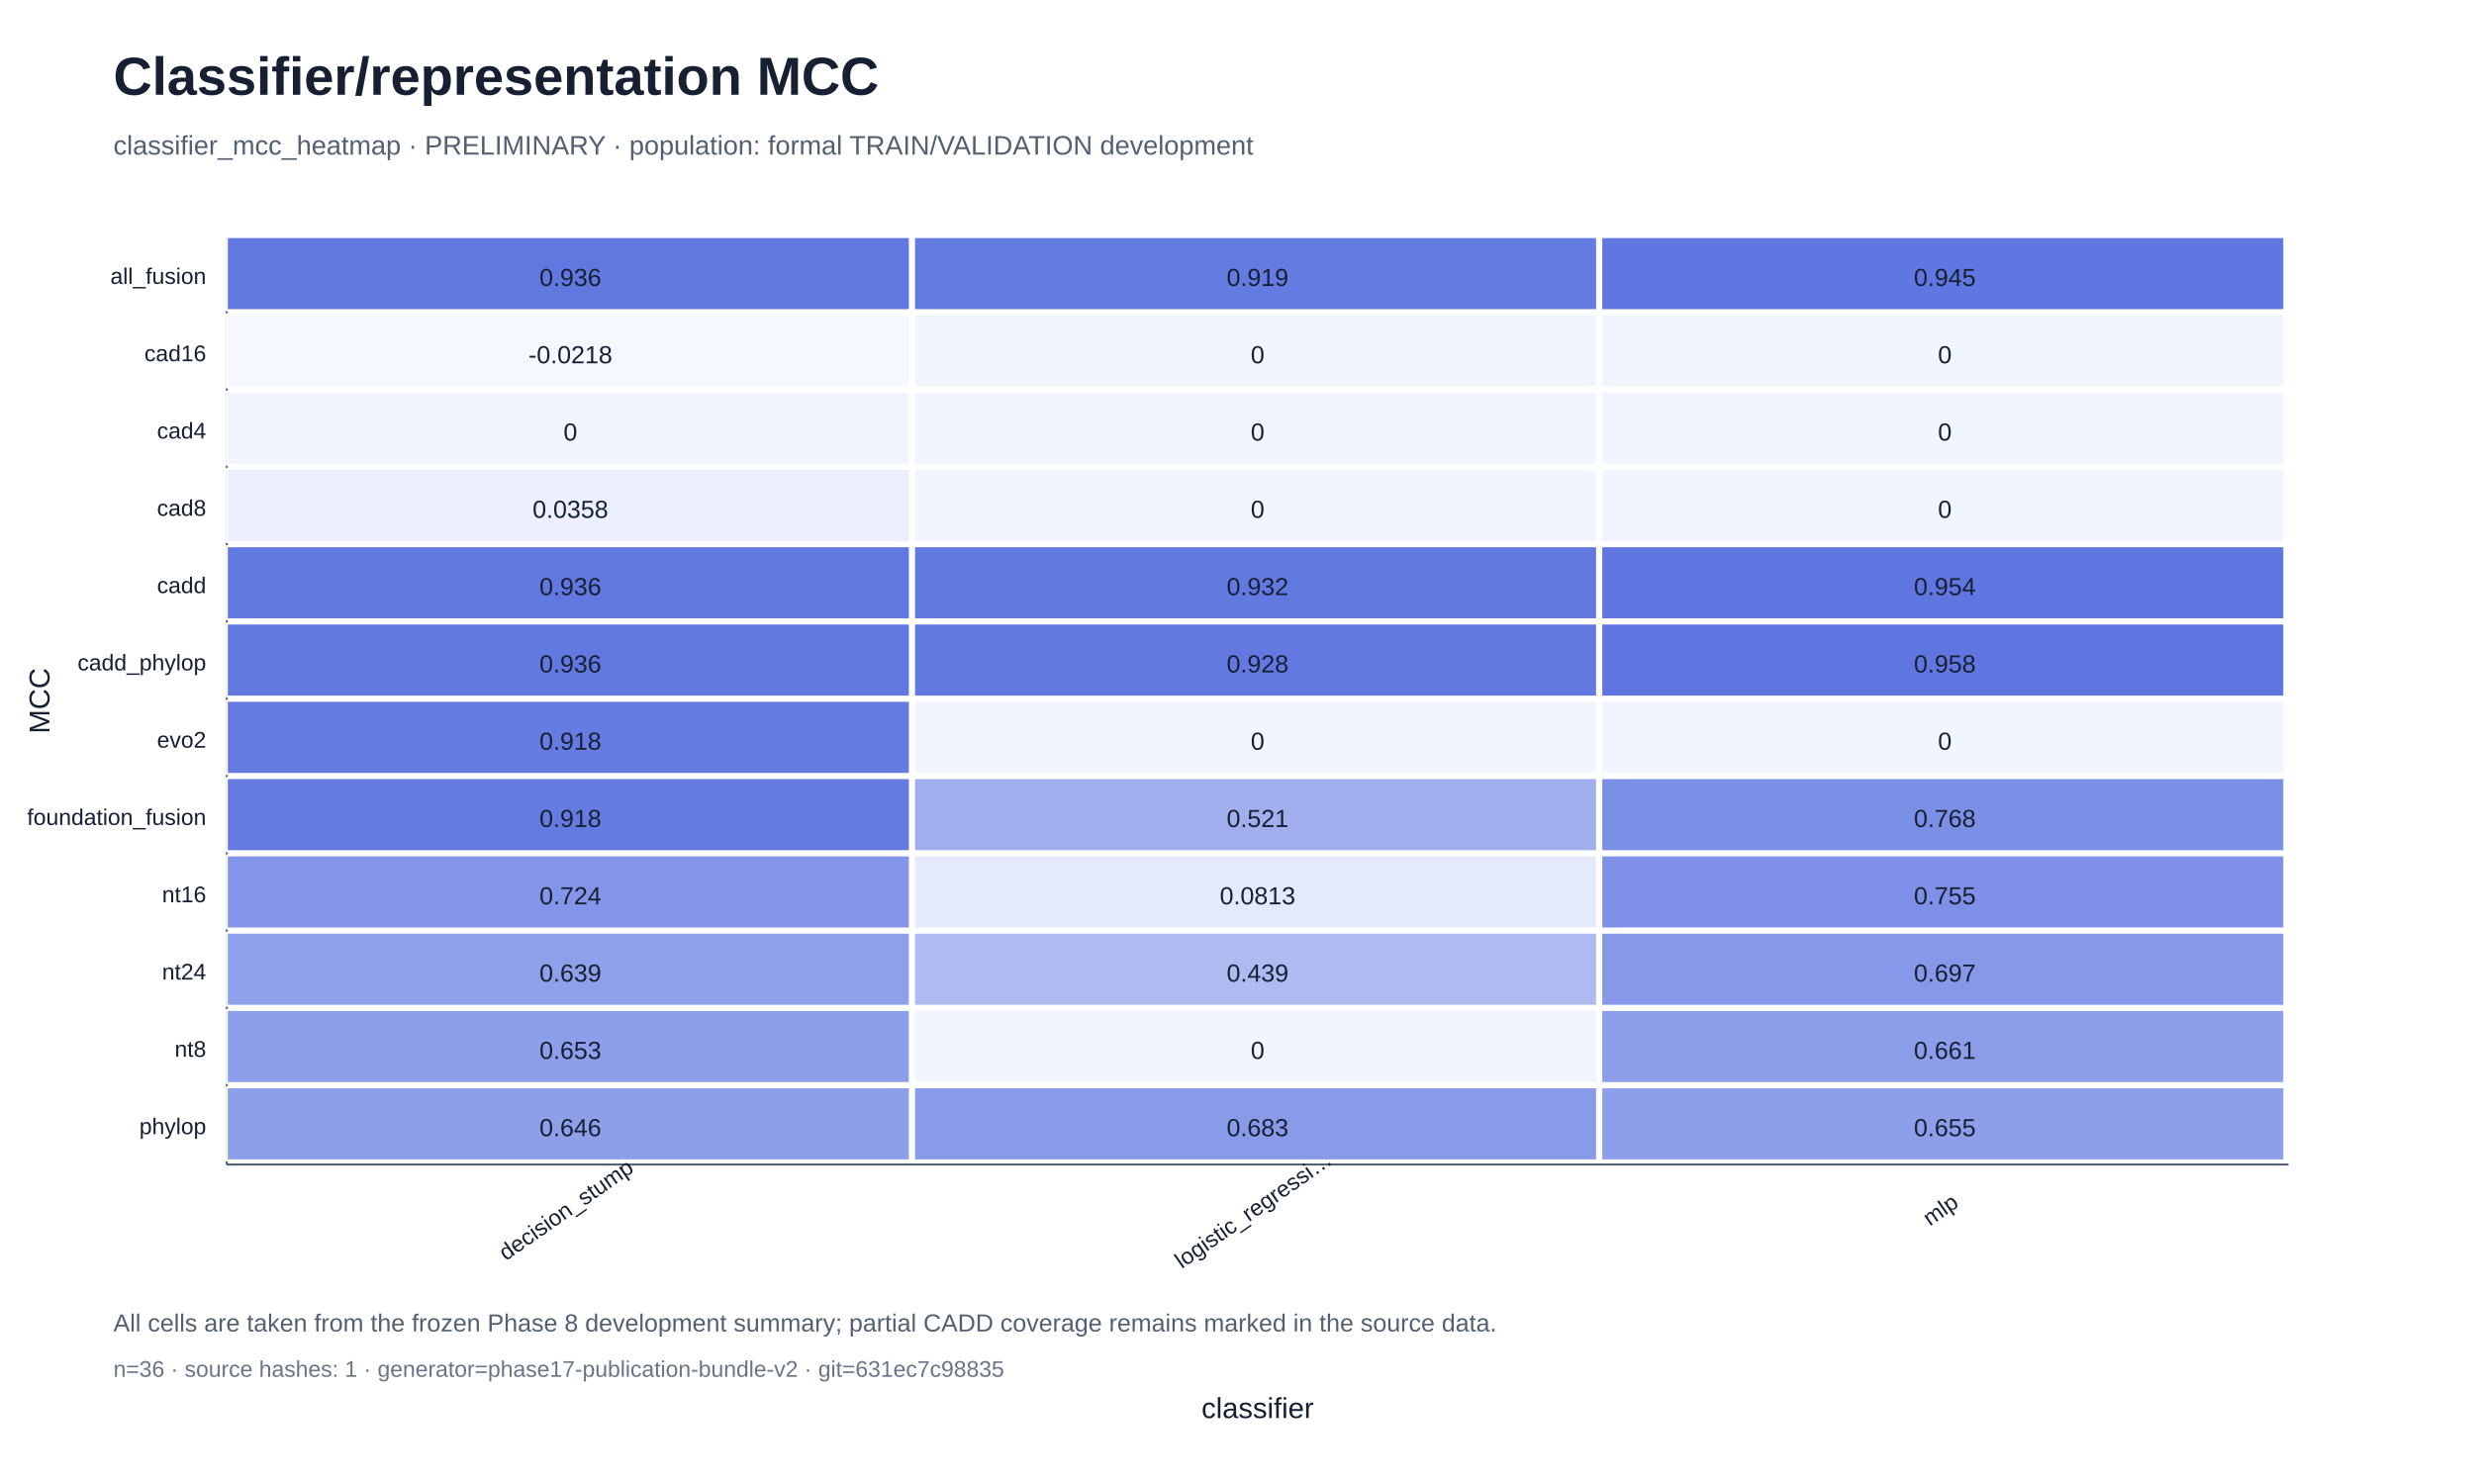
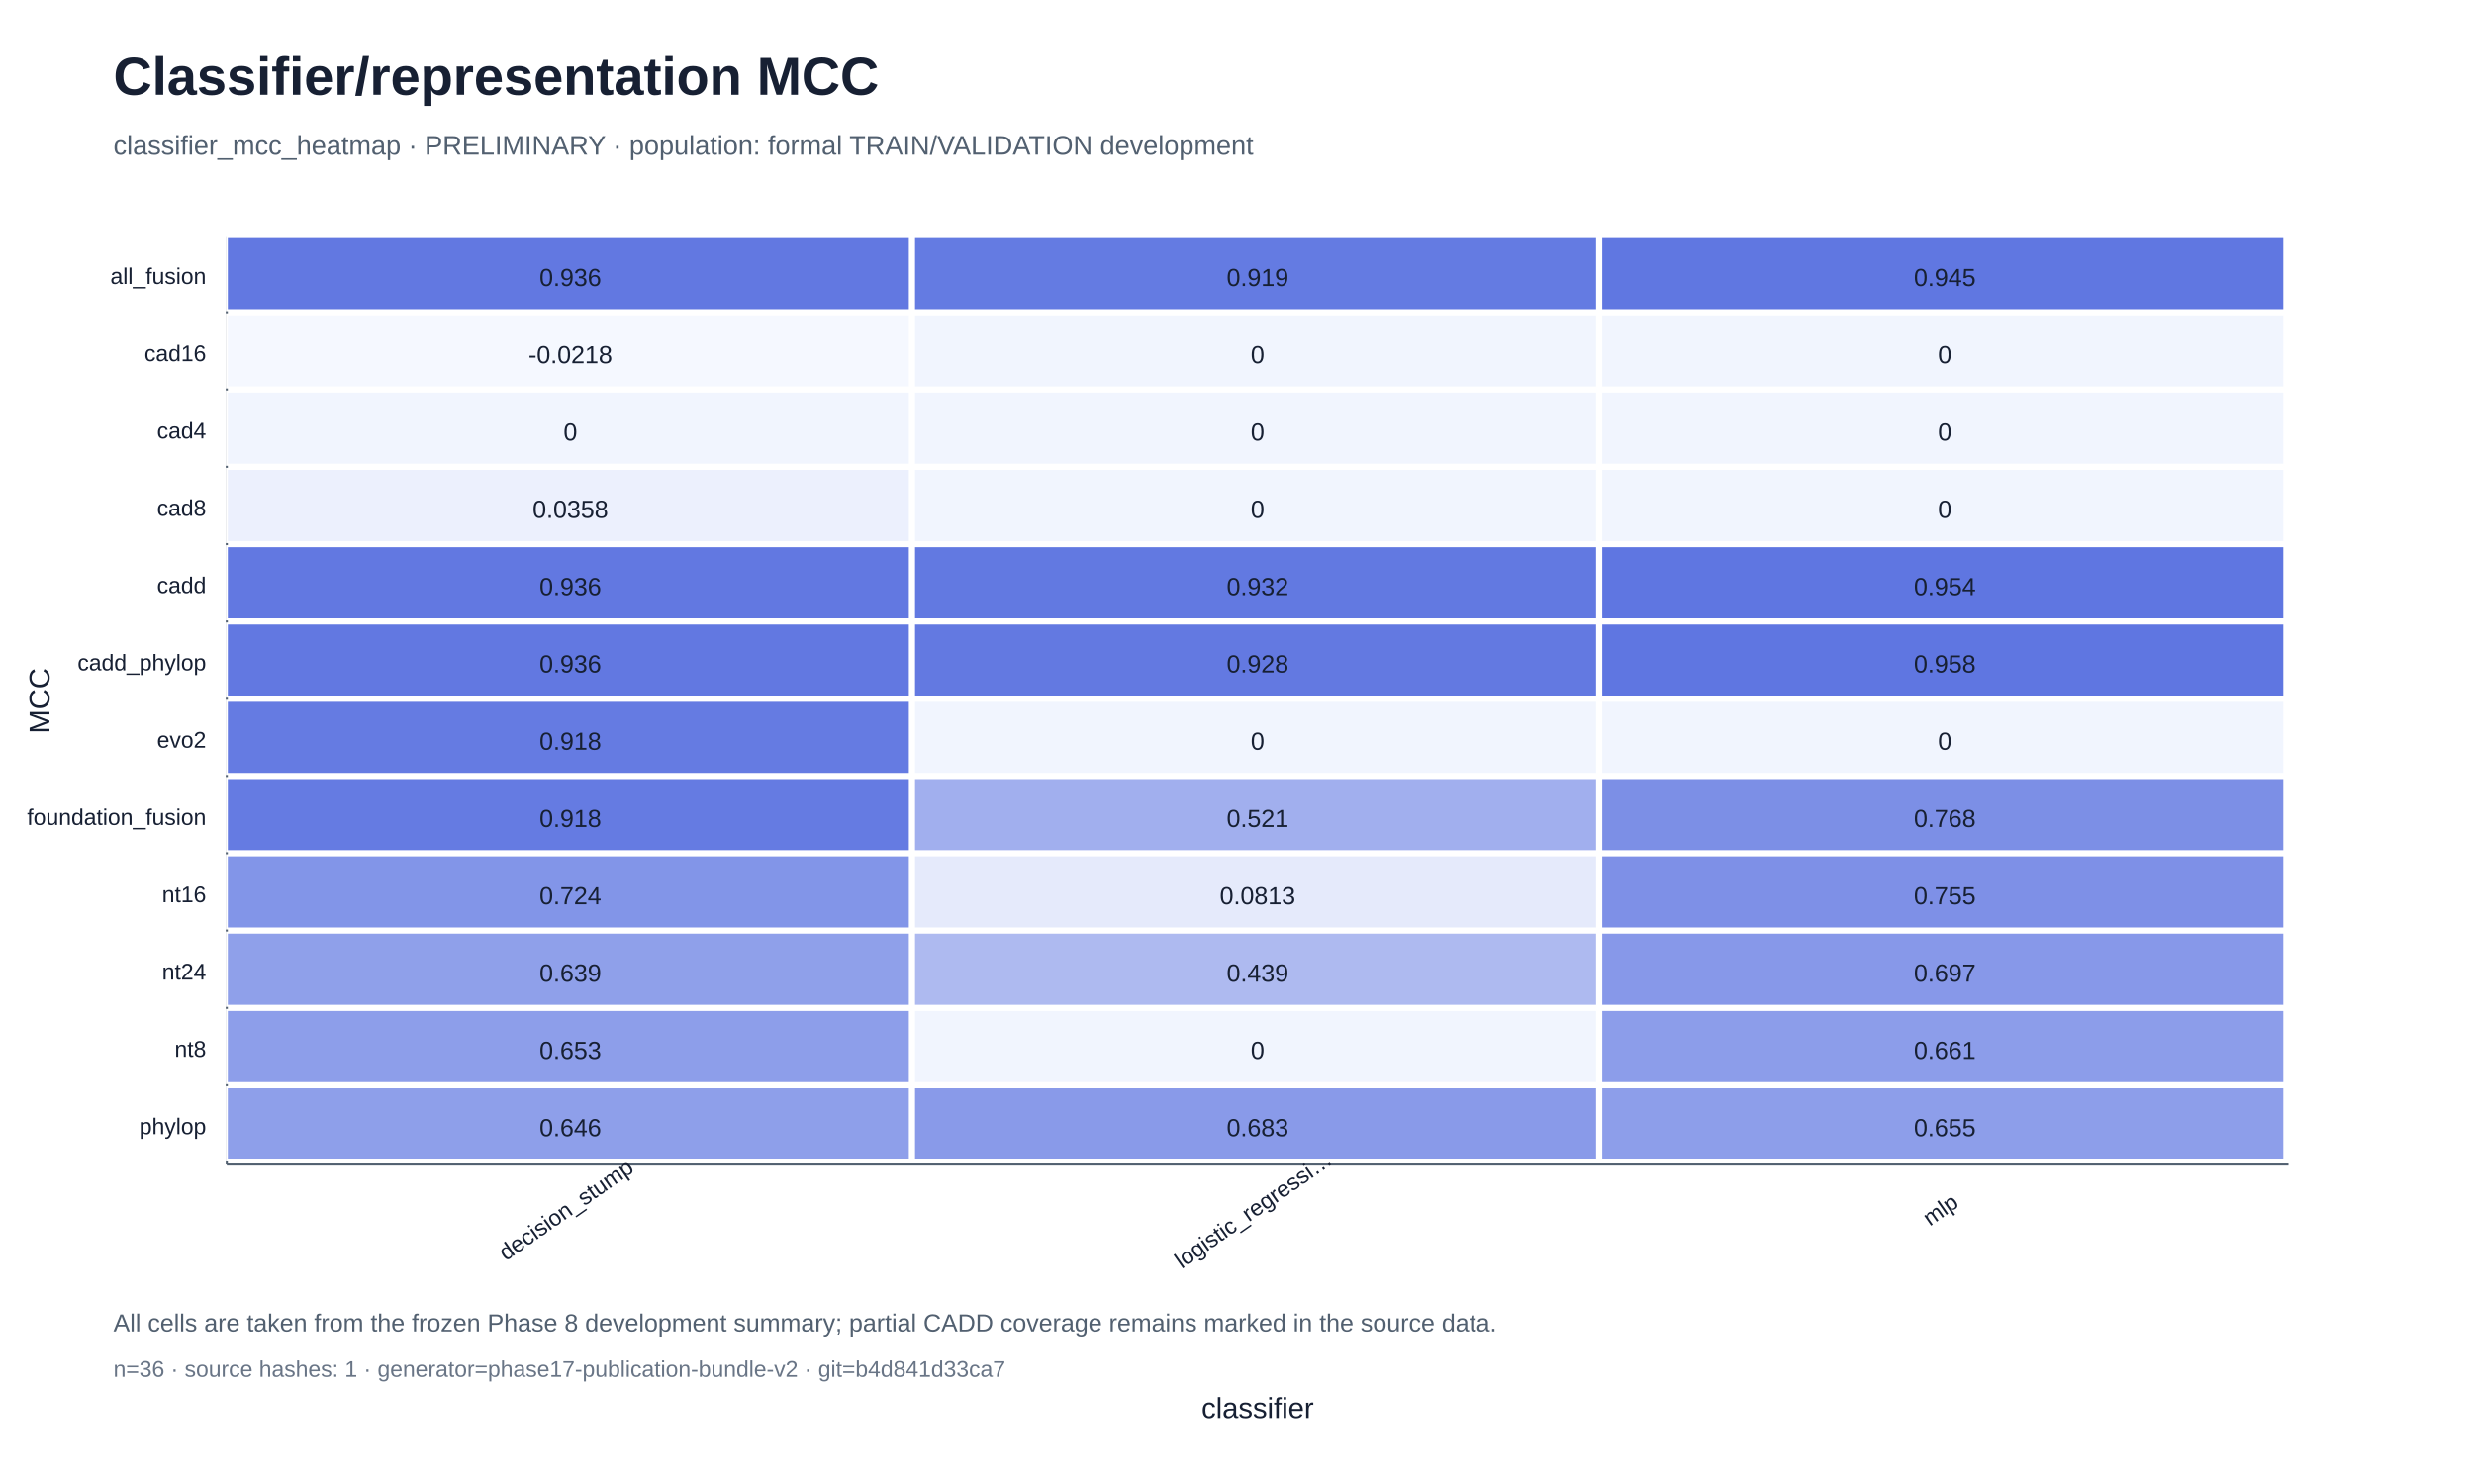
<svg xmlns="http://www.w3.org/2000/svg" width="1200" height="720" viewBox="0 0 1200 720">
  <rect x="0" y="0" width="1200" height="720" fill="#ffffff" stroke="none" opacity="1" />
  <text x="55" y="46" text-anchor="start" font-family="Arial, sans-serif" font-size="26px" font-weight="700" fill="#172033">Classifier/representation MCC</text>
  <text x="55" y="75" text-anchor="start" font-family="Arial, sans-serif" font-size="13px" font-weight="400" fill="#526070">classifier_mcc_heatmap · PRELIMINARY · population: formal TRAIN/VALIDATION development</text>
  <line x1="110" y1="565" x2="1110" y2="565" stroke="#526070" stroke-width="1" />
  <line x1="110" y1="115" x2="110" y2="565" stroke="#526070" stroke-width="1" />
  <rect x="110" y="115" width="331.333" height="35.5" fill="rgb(98,120,225)" stroke="#ffffff" opacity="1" />
  <text x="276.667" y="138.75" text-anchor="middle" font-family="Arial, sans-serif" font-size="12px" font-weight="400" fill="#172033">0.936</text>
  <rect x="443.333" y="115" width="331.333" height="35.5" fill="rgb(100,123,226)" stroke="#ffffff" opacity="1" />
  <text x="610" y="138.75" text-anchor="middle" font-family="Arial, sans-serif" font-size="12px" font-weight="400" fill="#172033">0.919</text>
  <rect x="776.667" y="115" width="331.333" height="35.5" fill="rgb(96,119,225)" stroke="#ffffff" opacity="1" />
  <text x="943.333" y="138.75" text-anchor="middle" font-family="Arial, sans-serif" font-size="12px" font-weight="400" fill="#172033">0.945</text>
  <rect x="110" y="152.5" width="331.333" height="35.5" fill="rgb(245,248,255)" stroke="#ffffff" opacity="1" />
  <text x="276.667" y="176.25" text-anchor="middle" font-family="Arial, sans-serif" font-size="12px" font-weight="400" fill="#172033">-0.0218</text>
  <rect x="443.333" y="152.5" width="331.333" height="35.5" fill="rgb(241,245,254)" stroke="#ffffff" opacity="1" />
  <text x="610" y="176.25" text-anchor="middle" font-family="Arial, sans-serif" font-size="12px" font-weight="400" fill="#172033">0</text>
  <rect x="776.667" y="152.5" width="331.333" height="35.5" fill="rgb(241,245,254)" stroke="#ffffff" opacity="1" />
  <text x="943.333" y="176.25" text-anchor="middle" font-family="Arial, sans-serif" font-size="12px" font-weight="400" fill="#172033">0</text>
  <rect x="110" y="190" width="331.333" height="35.5" fill="rgb(241,245,254)" stroke="#ffffff" opacity="1" />
  <text x="276.667" y="213.75" text-anchor="middle" font-family="Arial, sans-serif" font-size="12px" font-weight="400" fill="#172033">0</text>
  <rect x="443.333" y="190" width="331.333" height="35.5" fill="rgb(241,245,254)" stroke="#ffffff" opacity="1" />
  <text x="610" y="213.75" text-anchor="middle" font-family="Arial, sans-serif" font-size="12px" font-weight="400" fill="#172033">0</text>
  <rect x="776.667" y="190" width="331.333" height="35.5" fill="rgb(241,245,254)" stroke="#ffffff" opacity="1" />
  <text x="943.333" y="213.75" text-anchor="middle" font-family="Arial, sans-serif" font-size="12px" font-weight="400" fill="#172033">0</text>
  <rect x="110" y="227.5" width="331.333" height="35.5" fill="rgb(236,240,253)" stroke="#ffffff" opacity="1" />
  <text x="276.667" y="251.25" text-anchor="middle" font-family="Arial, sans-serif" font-size="12px" font-weight="400" fill="#172033">0.0358</text>
  <rect x="443.333" y="227.5" width="331.333" height="35.5" fill="rgb(241,245,254)" stroke="#ffffff" opacity="1" />
  <text x="610" y="251.25" text-anchor="middle" font-family="Arial, sans-serif" font-size="12px" font-weight="400" fill="#172033">0</text>
  <rect x="776.667" y="227.5" width="331.333" height="35.5" fill="rgb(241,245,254)" stroke="#ffffff" opacity="1" />
  <text x="943.333" y="251.25" text-anchor="middle" font-family="Arial, sans-serif" font-size="12px" font-weight="400" fill="#172033">0</text>
  <rect x="110" y="265" width="331.333" height="35.5" fill="rgb(98,120,225)" stroke="#ffffff" opacity="1" />
  <text x="276.667" y="288.75" text-anchor="middle" font-family="Arial, sans-serif" font-size="12px" font-weight="400" fill="#172033">0.936</text>
  <rect x="443.333" y="265" width="331.333" height="35.5" fill="rgb(98,121,225)" stroke="#ffffff" opacity="1" />
  <text x="610" y="288.75" text-anchor="middle" font-family="Arial, sans-serif" font-size="12px" font-weight="400" fill="#172033">0.932</text>
  <rect x="776.667" y="265" width="331.333" height="35.5" fill="rgb(95,118,225)" stroke="#ffffff" opacity="1" />
  <text x="943.333" y="288.75" text-anchor="middle" font-family="Arial, sans-serif" font-size="12px" font-weight="400" fill="#172033">0.954</text>
  <rect x="110" y="302.5" width="331.333" height="35.5" fill="rgb(98,120,225)" stroke="#ffffff" opacity="1" />
  <text x="276.667" y="326.25" text-anchor="middle" font-family="Arial, sans-serif" font-size="12px" font-weight="400" fill="#172033">0.936</text>
  <rect x="443.333" y="302.5" width="331.333" height="35.5" fill="rgb(99,121,225)" stroke="#ffffff" opacity="1" />
  <text x="610" y="326.25" text-anchor="middle" font-family="Arial, sans-serif" font-size="12px" font-weight="400" fill="#172033">0.928</text>
  <rect x="776.667" y="302.5" width="331.333" height="35.5" fill="rgb(95,118,225)" stroke="#ffffff" opacity="1" />
  <text x="943.333" y="326.25" text-anchor="middle" font-family="Arial, sans-serif" font-size="12px" font-weight="400" fill="#172033">0.958</text>
  <rect x="110" y="340" width="331.333" height="35.5" fill="rgb(101,123,226)" stroke="#ffffff" opacity="1" />
  <text x="276.667" y="363.75" text-anchor="middle" font-family="Arial, sans-serif" font-size="12px" font-weight="400" fill="#172033">0.918</text>
  <rect x="443.333" y="340" width="331.333" height="35.5" fill="rgb(241,245,254)" stroke="#ffffff" opacity="1" />
  <text x="610" y="363.75" text-anchor="middle" font-family="Arial, sans-serif" font-size="12px" font-weight="400" fill="#172033">0</text>
  <rect x="776.667" y="340" width="331.333" height="35.5" fill="rgb(241,245,254)" stroke="#ffffff" opacity="1" />
  <text x="943.333" y="363.75" text-anchor="middle" font-family="Arial, sans-serif" font-size="12px" font-weight="400" fill="#172033">0</text>
  <rect x="110" y="377.5" width="331.333" height="35.5" fill="rgb(101,123,226)" stroke="#ffffff" opacity="1" />
  <text x="276.667" y="401.25" text-anchor="middle" font-family="Arial, sans-serif" font-size="12px" font-weight="400" fill="#172033">0.918</text>
  <rect x="443.333" y="377.5" width="331.333" height="35.5" fill="rgb(161,175,238)" stroke="#ffffff" opacity="1" />
  <text x="610" y="401.25" text-anchor="middle" font-family="Arial, sans-serif" font-size="12px" font-weight="400" fill="#172033">0.521</text>
  <rect x="776.667" y="377.5" width="331.333" height="35.5" fill="rgb(124,143,230)" stroke="#ffffff" opacity="1" />
  <text x="943.333" y="401.25" text-anchor="middle" font-family="Arial, sans-serif" font-size="12px" font-weight="400" fill="#172033">0.768</text>
  <rect x="110" y="415" width="331.333" height="35.5" fill="rgb(130,149,232)" stroke="#ffffff" opacity="1" />
  <text x="276.667" y="438.75" text-anchor="middle" font-family="Arial, sans-serif" font-size="12px" font-weight="400" fill="#172033">0.724</text>
  <rect x="443.333" y="415" width="331.333" height="35.5" fill="rgb(229,234,251)" stroke="#ffffff" opacity="1" />
  <text x="610" y="438.75" text-anchor="middle" font-family="Arial, sans-serif" font-size="12px" font-weight="400" fill="#172033">0.0813</text>
  <rect x="776.667" y="415" width="331.333" height="35.5" fill="rgb(126,144,231)" stroke="#ffffff" opacity="1" />
  <text x="943.333" y="438.75" text-anchor="middle" font-family="Arial, sans-serif" font-size="12px" font-weight="400" fill="#172033">0.755</text>
  <rect x="110" y="452.5" width="331.333" height="35.5" fill="rgb(143,160,234)" stroke="#ffffff" opacity="1" />
  <text x="276.667" y="476.25" text-anchor="middle" font-family="Arial, sans-serif" font-size="12px" font-weight="400" fill="#172033">0.639</text>
  <rect x="443.333" y="452.5" width="331.333" height="35.5" fill="rgb(174,186,240)" stroke="#ffffff" opacity="1" />
  <text x="610" y="476.25" text-anchor="middle" font-family="Arial, sans-serif" font-size="12px" font-weight="400" fill="#172033">0.439</text>
  <rect x="776.667" y="452.5" width="331.333" height="35.5" fill="rgb(135,152,233)" stroke="#ffffff" opacity="1" />
  <text x="943.333" y="476.25" text-anchor="middle" font-family="Arial, sans-serif" font-size="12px" font-weight="400" fill="#172033">0.697</text>
  <rect x="110" y="490" width="331.333" height="35.5" fill="rgb(141,158,234)" stroke="#ffffff" opacity="1" />
  <text x="276.667" y="513.75" text-anchor="middle" font-family="Arial, sans-serif" font-size="12px" font-weight="400" fill="#172033">0.653</text>
  <rect x="443.333" y="490" width="331.333" height="35.5" fill="rgb(241,245,254)" stroke="#ffffff" opacity="1" />
  <text x="610" y="513.75" text-anchor="middle" font-family="Arial, sans-serif" font-size="12px" font-weight="400" fill="#172033">0</text>
  <rect x="776.667" y="490" width="331.333" height="35.5" fill="rgb(140,157,234)" stroke="#ffffff" opacity="1" />
  <text x="943.333" y="513.75" text-anchor="middle" font-family="Arial, sans-serif" font-size="12px" font-weight="400" fill="#172033">0.661</text>
  <rect x="110" y="527.5" width="331.333" height="35.5" fill="rgb(142,159,234)" stroke="#ffffff" opacity="1" />
  <text x="276.667" y="551.25" text-anchor="middle" font-family="Arial, sans-serif" font-size="12px" font-weight="400" fill="#172033">0.646</text>
  <rect x="443.333" y="527.5" width="331.333" height="35.5" fill="rgb(137,154,233)" stroke="#ffffff" opacity="1" />
  <text x="610" y="551.25" text-anchor="middle" font-family="Arial, sans-serif" font-size="12px" font-weight="400" fill="#172033">0.683</text>
  <rect x="776.667" y="527.5" width="331.333" height="35.5" fill="rgb(141,158,234)" stroke="#ffffff" opacity="1" />
  <text x="943.333" y="551.25" text-anchor="middle" font-family="Arial, sans-serif" font-size="12px" font-weight="400" fill="#172033">0.655</text>
  <text x="276.667" y="590" text-anchor="middle" font-family="Arial, sans-serif" font-size="11px" font-weight="400" fill="#172033" transform="rotate(-35 276.667 590)">decision_stump</text>
  <text x="610" y="590" text-anchor="middle" font-family="Arial, sans-serif" font-size="11px" font-weight="400" fill="#172033" transform="rotate(-35 610 590)">logistic_regressi…</text>
  <text x="943.333" y="590" text-anchor="middle" font-family="Arial, sans-serif" font-size="11px" font-weight="400" fill="#172033" transform="rotate(-35 943.333 590)">mlp</text>
  <text x="100" y="137.75" text-anchor="end" font-family="Arial, sans-serif" font-size="11px" font-weight="400" fill="#172033">all_fusion</text>
  <text x="100" y="175.25" text-anchor="end" font-family="Arial, sans-serif" font-size="11px" font-weight="400" fill="#172033">cad16</text>
  <text x="100" y="212.75" text-anchor="end" font-family="Arial, sans-serif" font-size="11px" font-weight="400" fill="#172033">cad4</text>
  <text x="100" y="250.25" text-anchor="end" font-family="Arial, sans-serif" font-size="11px" font-weight="400" fill="#172033">cad8</text>
  <text x="100" y="287.75" text-anchor="end" font-family="Arial, sans-serif" font-size="11px" font-weight="400" fill="#172033">cadd</text>
  <text x="100" y="325.25" text-anchor="end" font-family="Arial, sans-serif" font-size="11px" font-weight="400" fill="#172033">cadd_phylop</text>
  <text x="100" y="362.75" text-anchor="end" font-family="Arial, sans-serif" font-size="11px" font-weight="400" fill="#172033">evo2</text>
  <text x="100" y="400.25" text-anchor="end" font-family="Arial, sans-serif" font-size="11px" font-weight="400" fill="#172033">foundation_fusion</text>
  <text x="100" y="437.75" text-anchor="end" font-family="Arial, sans-serif" font-size="11px" font-weight="400" fill="#172033">nt16</text>
  <text x="100" y="475.25" text-anchor="end" font-family="Arial, sans-serif" font-size="11px" font-weight="400" fill="#172033">nt24</text>
  <text x="100" y="512.75" text-anchor="end" font-family="Arial, sans-serif" font-size="11px" font-weight="400" fill="#172033">nt8</text>
  <text x="100" y="550.25" text-anchor="end" font-family="Arial, sans-serif" font-size="11px" font-weight="400" fill="#172033">phylop</text>
  <text x="610" y="688" text-anchor="middle" font-family="Arial, sans-serif" font-size="14px" font-weight="400" fill="#172033">classifier</text>
  <text x="24" y="340" text-anchor="middle" font-family="Arial, sans-serif" font-size="14px" font-weight="400" fill="#172033" transform="rotate(-90 24 340)">MCC</text>
  <text x="55" y="646" text-anchor="start" font-family="Arial, sans-serif" font-size="12px" font-weight="400" fill="#526070">All cells are taken from the frozen Phase 8 development summary; partial CADD coverage remains marked in the source data.</text>
-   <text x="55" y="668" text-anchor="start" font-family="Arial, sans-serif" font-size="11px" font-weight="400" fill="#697586">n=36 · source hashes: 1 · generator=phase17-publication-bundle-v2 · git=631ec7c98835</text>
+   <text x="55" y="668" text-anchor="start" font-family="Arial, sans-serif" font-size="11px" font-weight="400" fill="#697586">n=36 · source hashes: 1 · generator=phase17-publication-bundle-v2 · git=b4d841d33ca7</text>
</svg>
